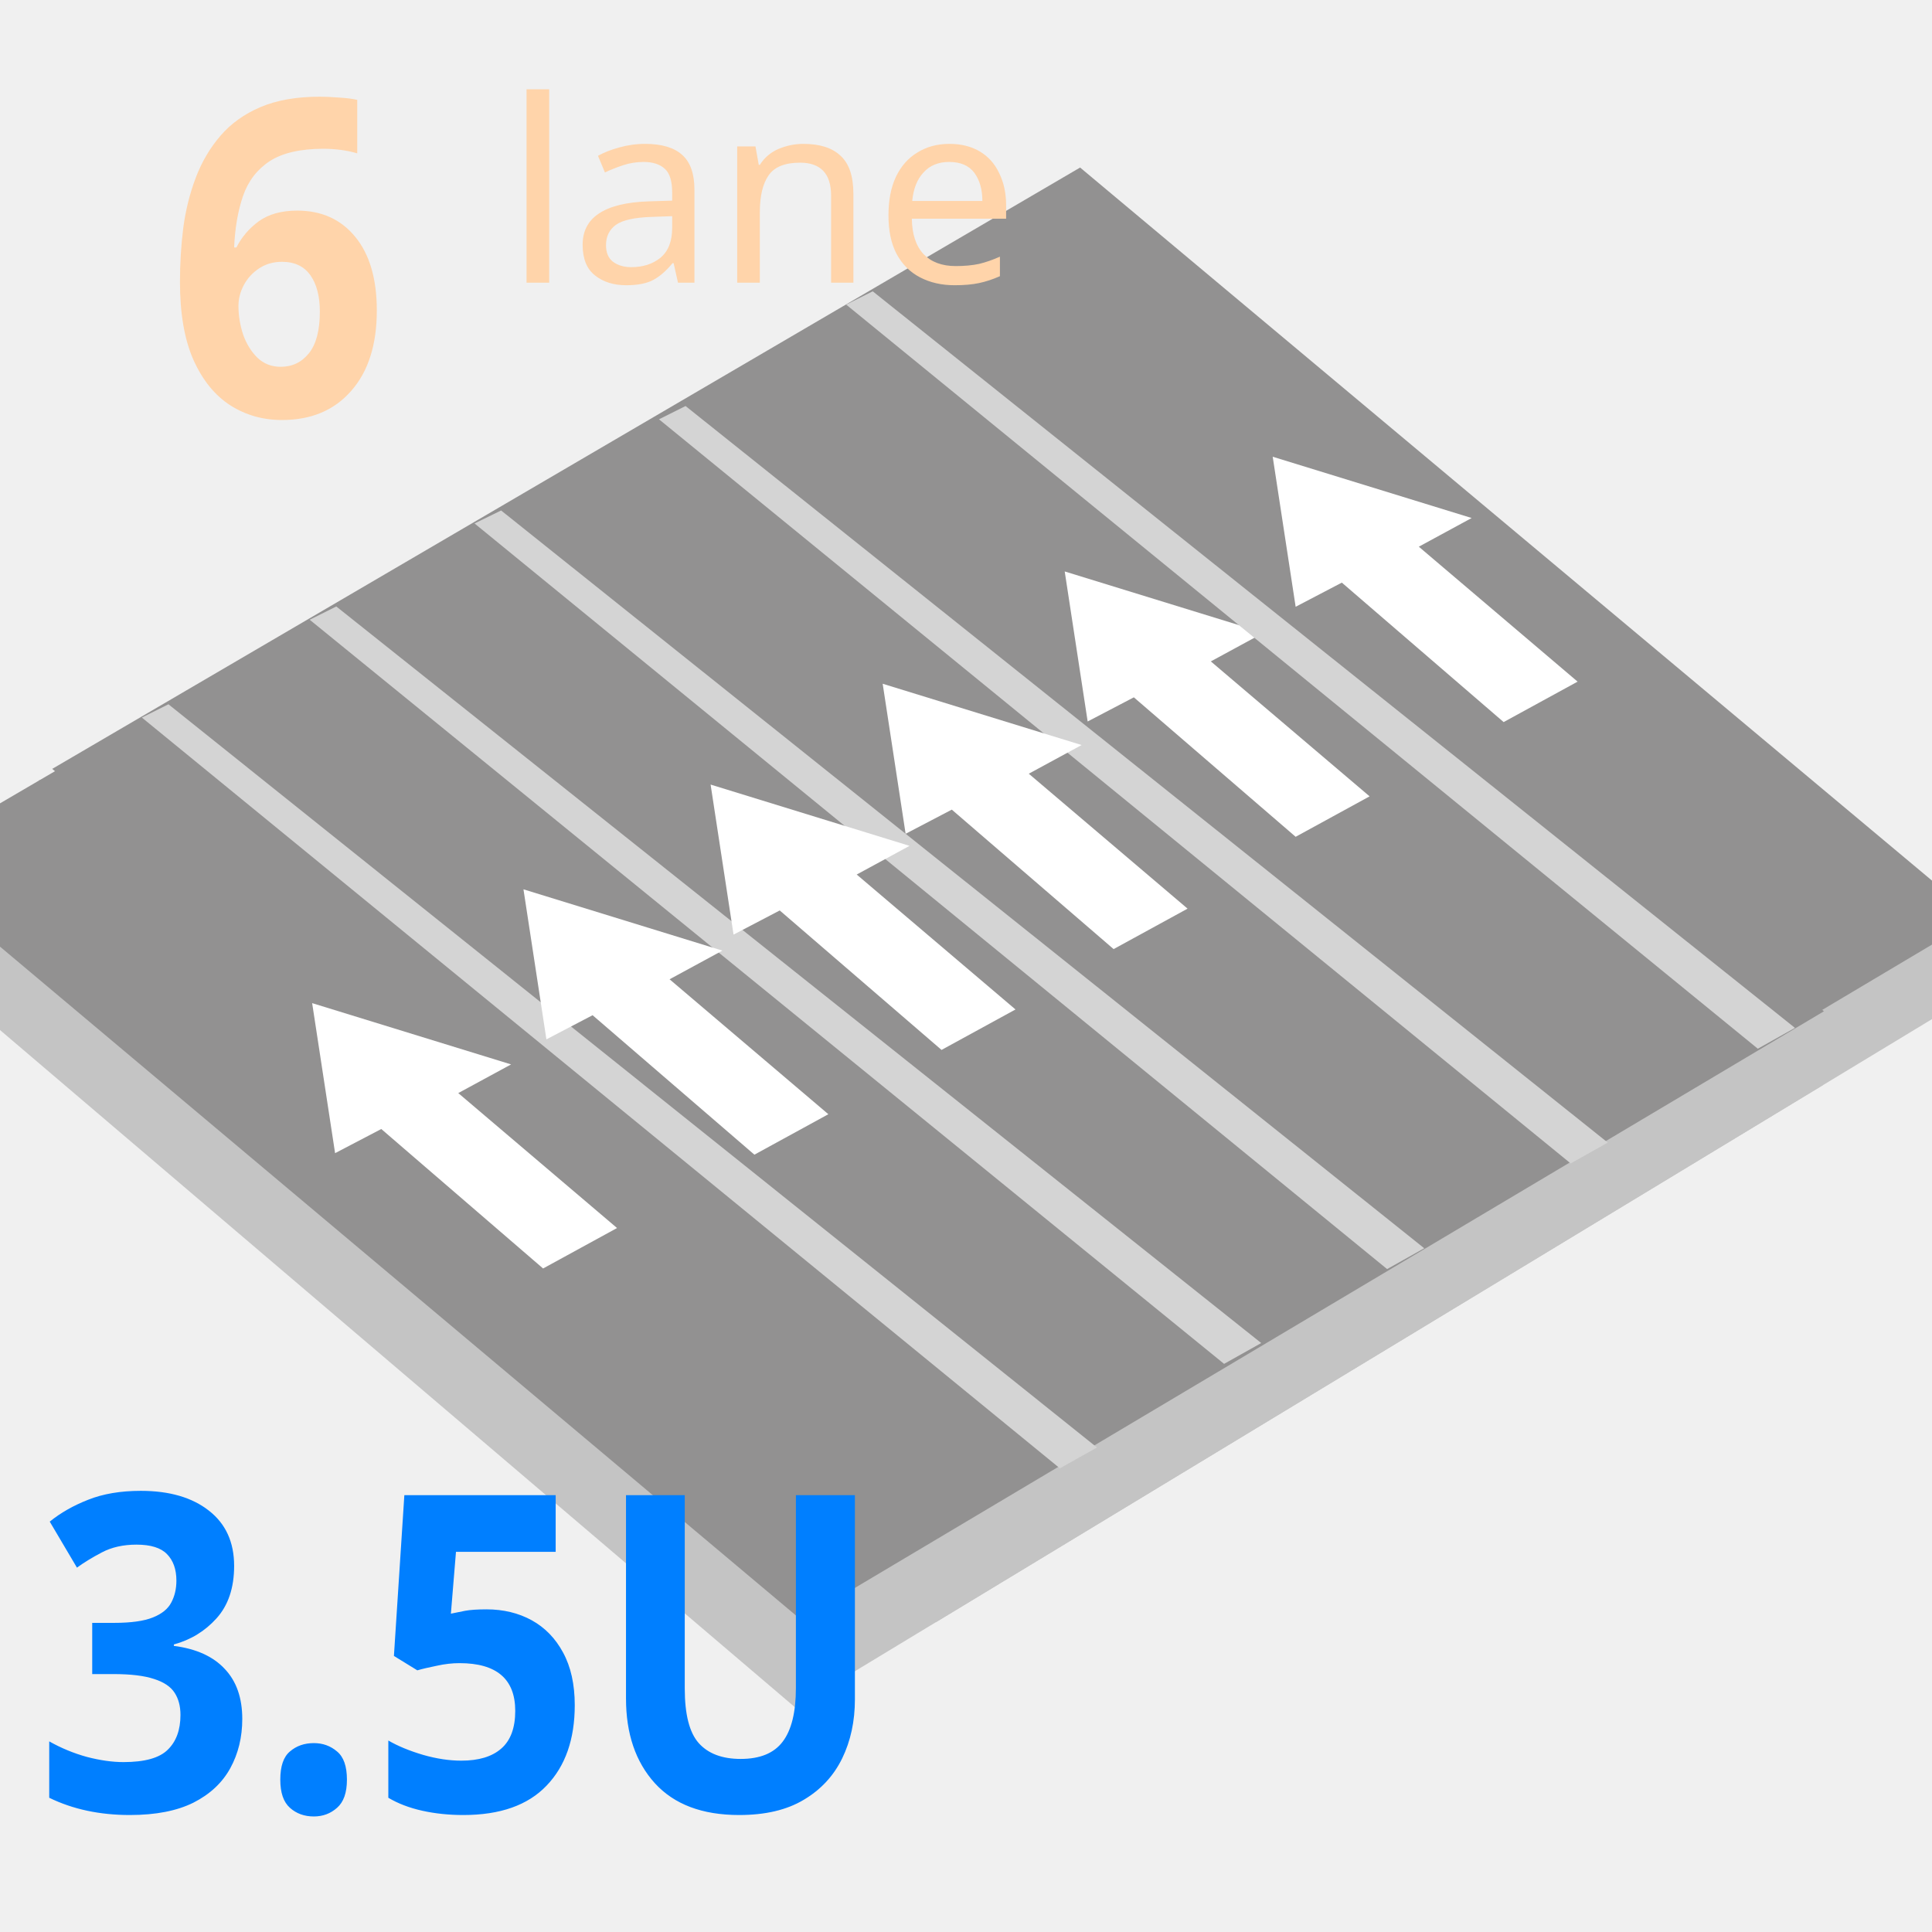
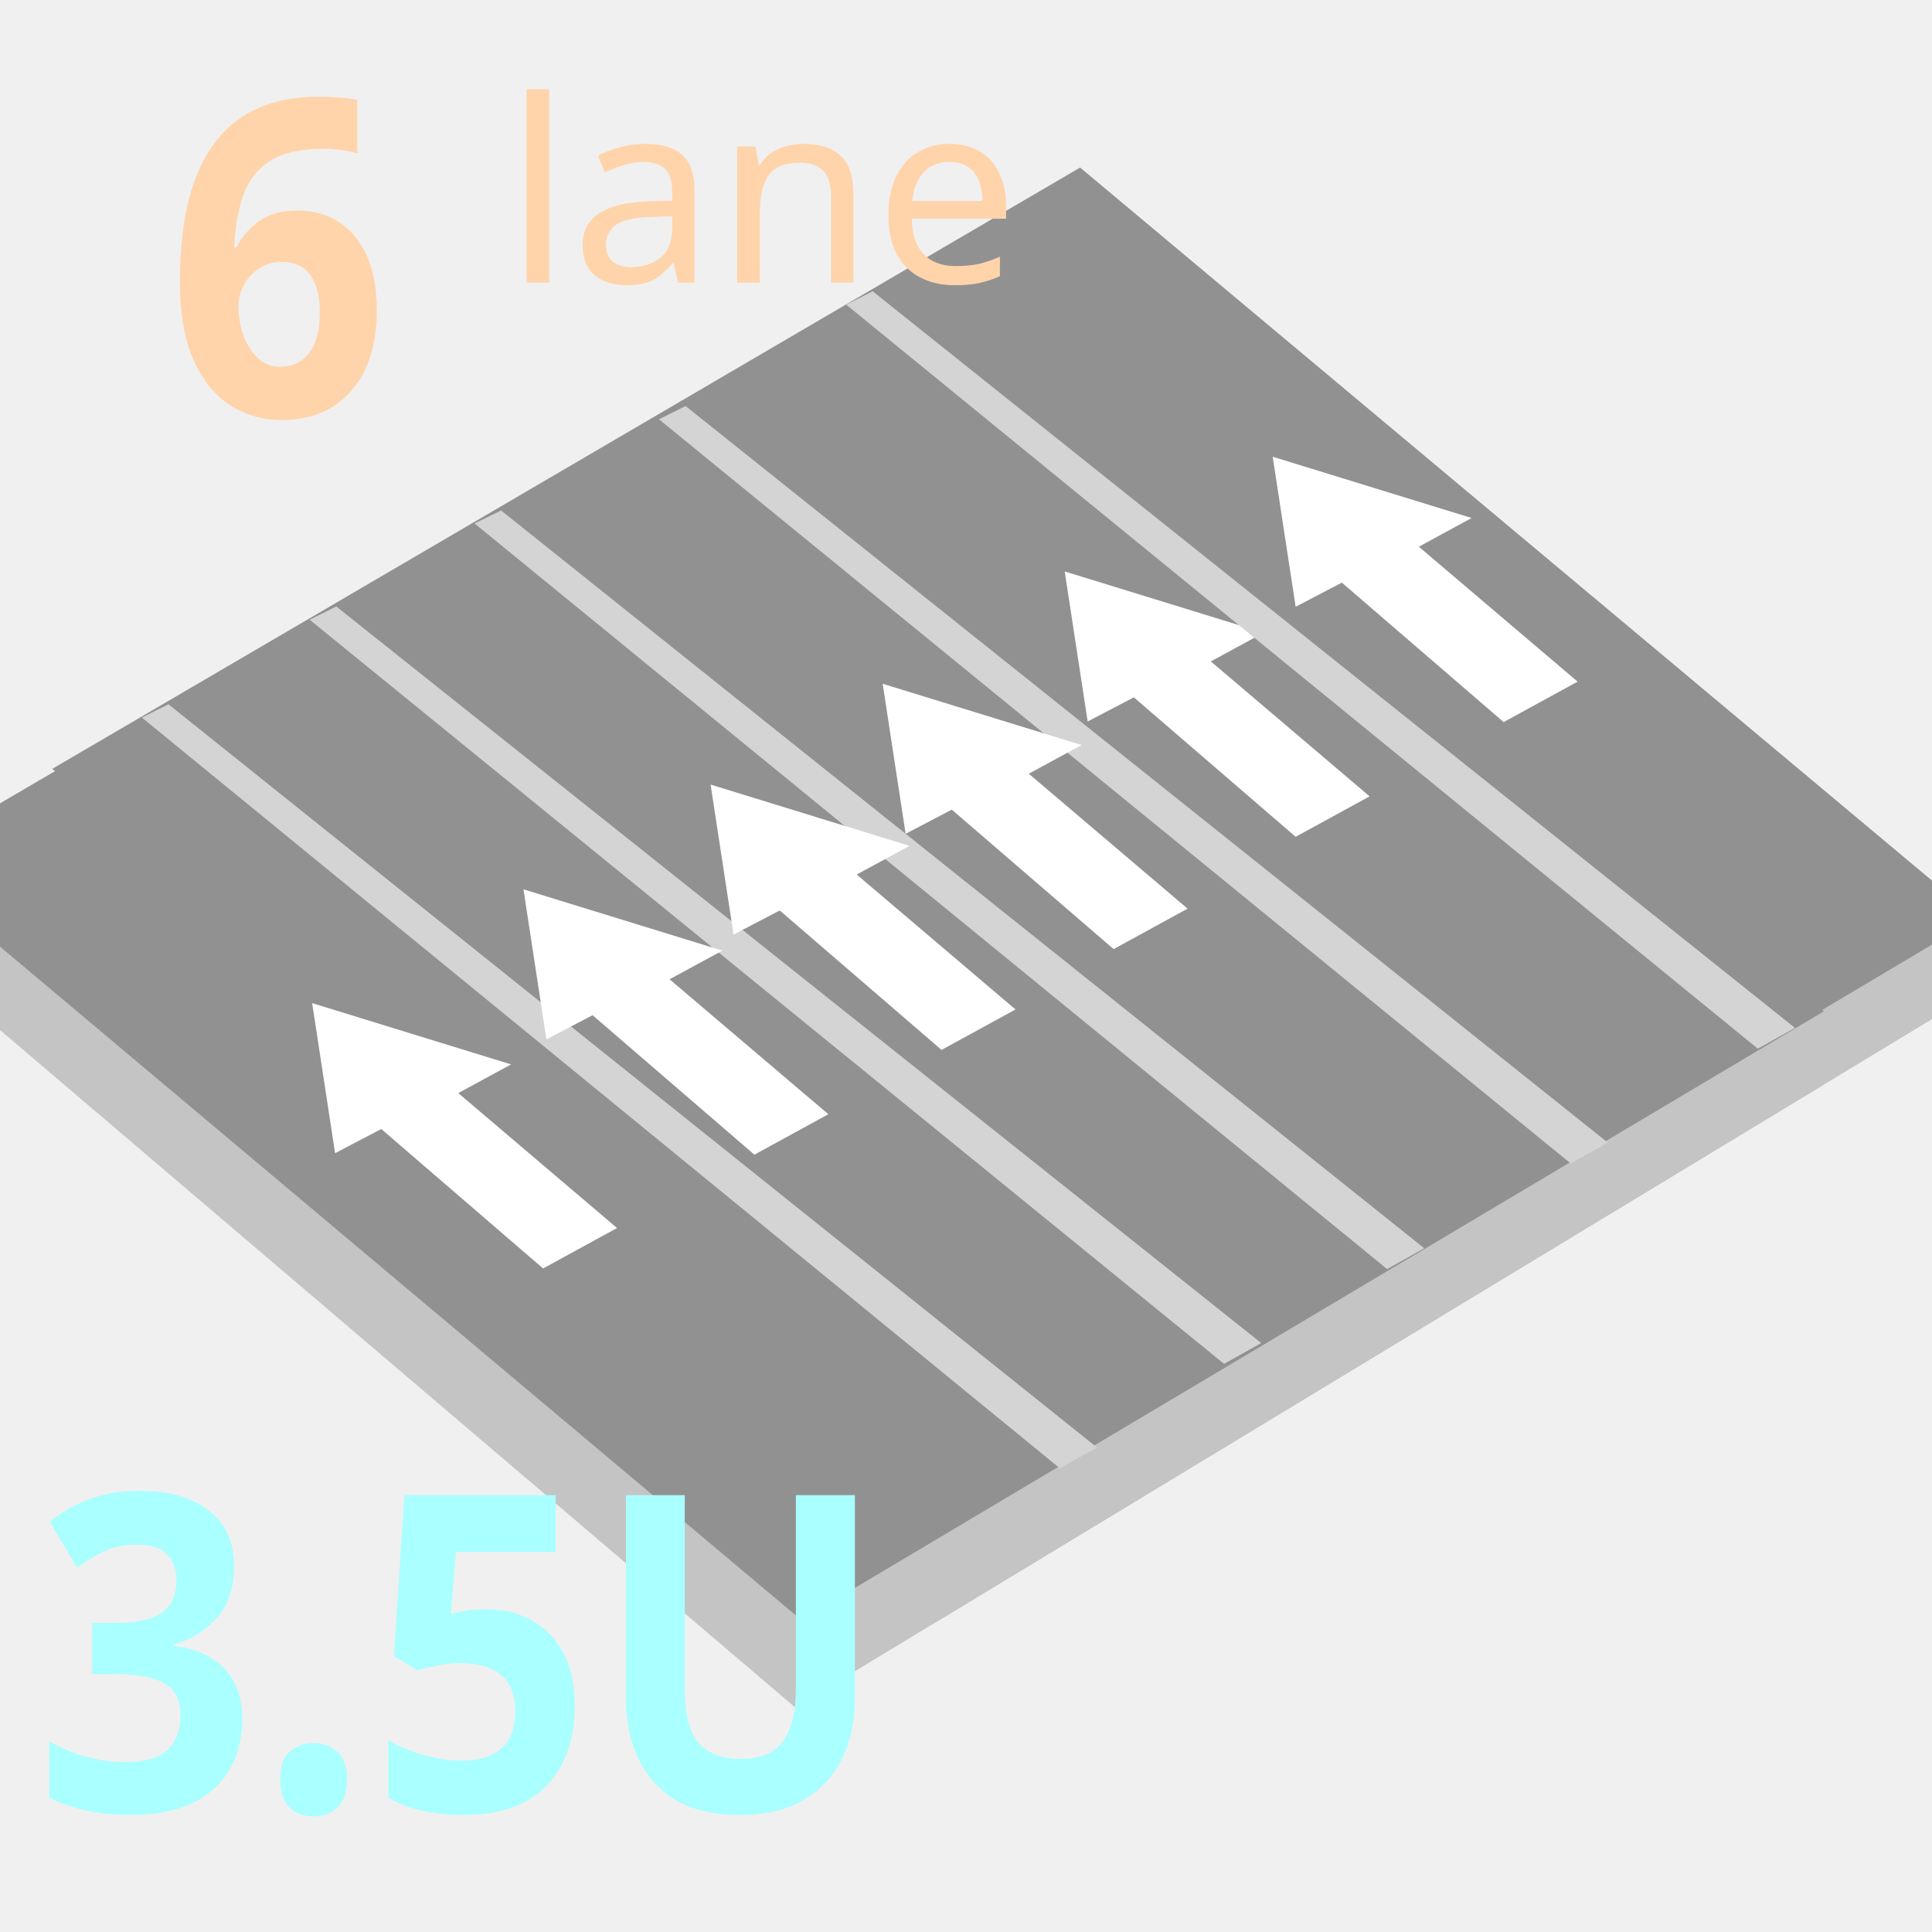
<svg xmlns="http://www.w3.org/2000/svg" width="64" height="64">
  <defs>
    <clipPath id="clip-LargeRoad8lanes">
      <rect height="64" id="svg_1" width="64" />
    </clipPath>undefined</defs>
  <g class="layer">
    <polyline fill="none" id="svg_17" opacity="0.5" points="9.036 5.972 8.862 6.965 8.691 7.861 8.616 8.679 8.469 9.598" stroke-linecap="round" />
    <g id="svg_2">
      <path d="m-3.37,31.25l29.71,25.31l34.04,-20.61l0.35,-2.6l-64.1,-4.69l0,2.59z" fill="#c4c4c4" id="svg_3" />
      <path d="m733.63,-305.39l24.05,28.18l25.13,-14.78l-30.23,-24.5l-18.95,11.1z" fill="#d4d4d4" id="svg_4" transform="translate(-728.951 329.31)" />
      <path d="m1.29,28.43l29.71,25.31l34.04,-20.61l0.35,-2.6l-64.1,-4.69l0,2.59z" fill="#c4c4c4" id="svg_5" />
      <path d="m1.73,25.47l29.87,25.1l33.88,-20.16l-29.7,-24.86l-34.05,19.92z" fill="#929191" id="svg_6" />
      <path d="m-3.33,28.56l29.87,25.1l33.88,-20.16l-29.7,-24.86l-34.05,19.92z" fill="#929191" id="svg_7" />
      <path d="m15816.6,3490.89l30.41,24.87l1.23,-0.69l-30.76,-24.62l-0.88,0.44z" fill="#d4d4d4" id="svg_8" transform="translate(-15811.9 -3467.12)" />
      <path d="m15816.96,3490.85l30.29,24.65l1.23,-0.69l-30.64,-24.4l-0.88,0.44z" fill="#d4d4d4" id="svg_9" transform="translate(-15806.7 -3470.32)" />
      <path d="m15816.92,3490.75l30.23,24.7l1.23,-0.69l-30.58,-24.44l-0.88,0.43z" fill="#d4d4d4" id="svg_10" transform="translate(-15801.2 -3473.41)" />
      <path d="m21.83,13.89l30.2,24.65l1.23,-0.69l-30.55,-24.4l-0.88,0.44z" fill="#d4d4d4" id="svg_11" />
      <path d="m15732.44,2433.59l0.76,4.97l1.53,-0.8l5.36,4.62l2.45,-1.34l-5.26,-4.47l1.75,-0.95l-6.59,-2.03z" fill="#fff" id="svg_12" transform="translate(-15722.1 -2400.36)" />
      <path d="m15732.44,2433.59l0.76,4.97l1.53,-0.8l5.36,4.62l2.45,-1.34l-5.26,-4.47l1.75,-0.95l-6.59,-2.03z" fill="#fff" id="svg_13" transform="translate(-15715.1 -2404.13)" />
      <path d="m15732.44,2433.59l0.76,4.97l1.53,-0.8l5.36,4.62l2.45,-1.34l-5.26,-4.47l1.75,-0.95l-6.59,-2.03z" fill="#fff" id="svg_14" transform="translate(-15708.9 -2407.6)" />
      <path d="m15732.44,2433.59l0.76,4.97l1.53,-0.8l5.36,4.62l2.45,-1.34l-5.26,-4.47l1.75,-0.95l-6.59,-2.03z" fill="#fff" id="svg_15" transform="translate(-15703.2 -2410.94)" />
      <path d="m35.27,18.93l0.76,4.97l1.53,-0.8l5.36,4.62l2.45,-1.34l-5.26,-4.47l1.75,-0.95l-6.59,-2.03z" fill="#fff" id="svg_16" />
      <path d="m28.03,10.09l30.2,24.65l1.23,-0.69l-30.55,-24.4l-0.88,0.44z" fill="#d4d4d4" id="svg_20" />
      <path d="m42.16,15.13l0.76,4.97l1.53,-0.8l5.36,4.62l2.45,-1.34l-5.26,-4.47l1.75,-0.95l-6.59,-2.03z" fill="#fff" id="svg_21" />
    </g>
-     <text fill="#ffd4aa" font-family="Sans-serif" font-size="24" font-weight="bold" id="svg_18" stroke-width="0" style="cursor: move;" text-anchor="middle" transform="matrix(0.539213 0 0 0.609831 0.963212 -1.20126)" x="15.29" xml:space="preserve" y="24.55">6</text>
+     <text fill="#ffd4aa" font-family="Sans-serif" font-size="24" font-weight="bold" id="svg_18" stroke-width="0" text-anchor="middle" transform="matrix(0.539213 0 0 0.609831 0.963212 -1.20126)" x="15.29" xml:space="preserve" y="24.55">6</text>
    <text fill="#ffd4aa" font-family="Sans-serif" font-size="11" font-weight="normal" id="svg_19" stroke-width="0" text-anchor="middle" transform="matrix(0.774676 0 0 0.766501 3.36502 -0.988836)" x="28.24" xml:space="preserve" y="13.51">lane</text>
-     <text fill="#007fff" font-family="Sans-serif" font-size="24" font-weight="bold" id="svg_35" stroke-width="0" text-anchor="middle" transform="matrix(0.539213 0 0 0.609831 0.963212 -1.20126)" x="26.55" xml:space="preserve" y="100.33">3.5U</text>
+     <text fill="#aaffff" font-family="Sans-serif" font-size="24" font-weight="bold" id="svg_35" stroke-width="0" text-anchor="middle" transform="matrix(0.539213 0 0 0.609831 0.963212 -1.20126)" x="26.55" xml:space="preserve" y="100.33">3.5U</text>
  </g>
</svg>
